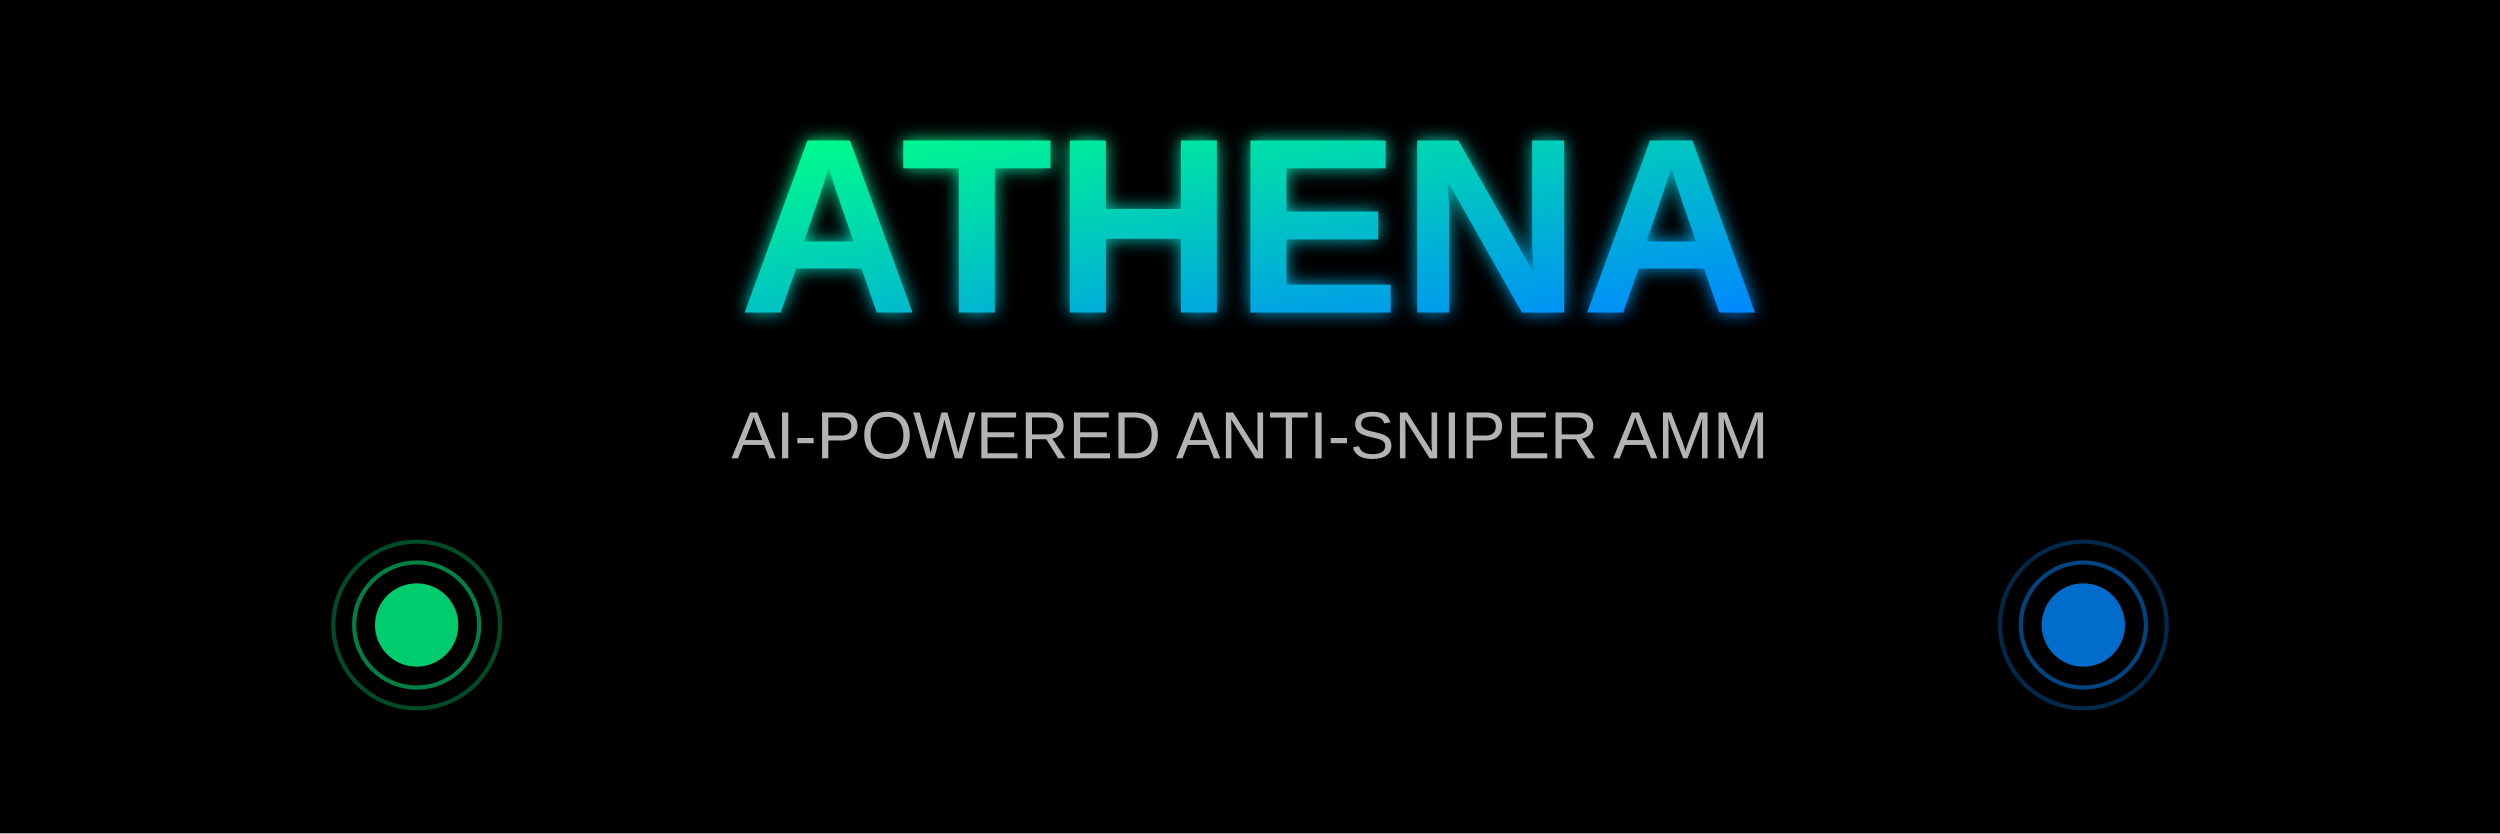
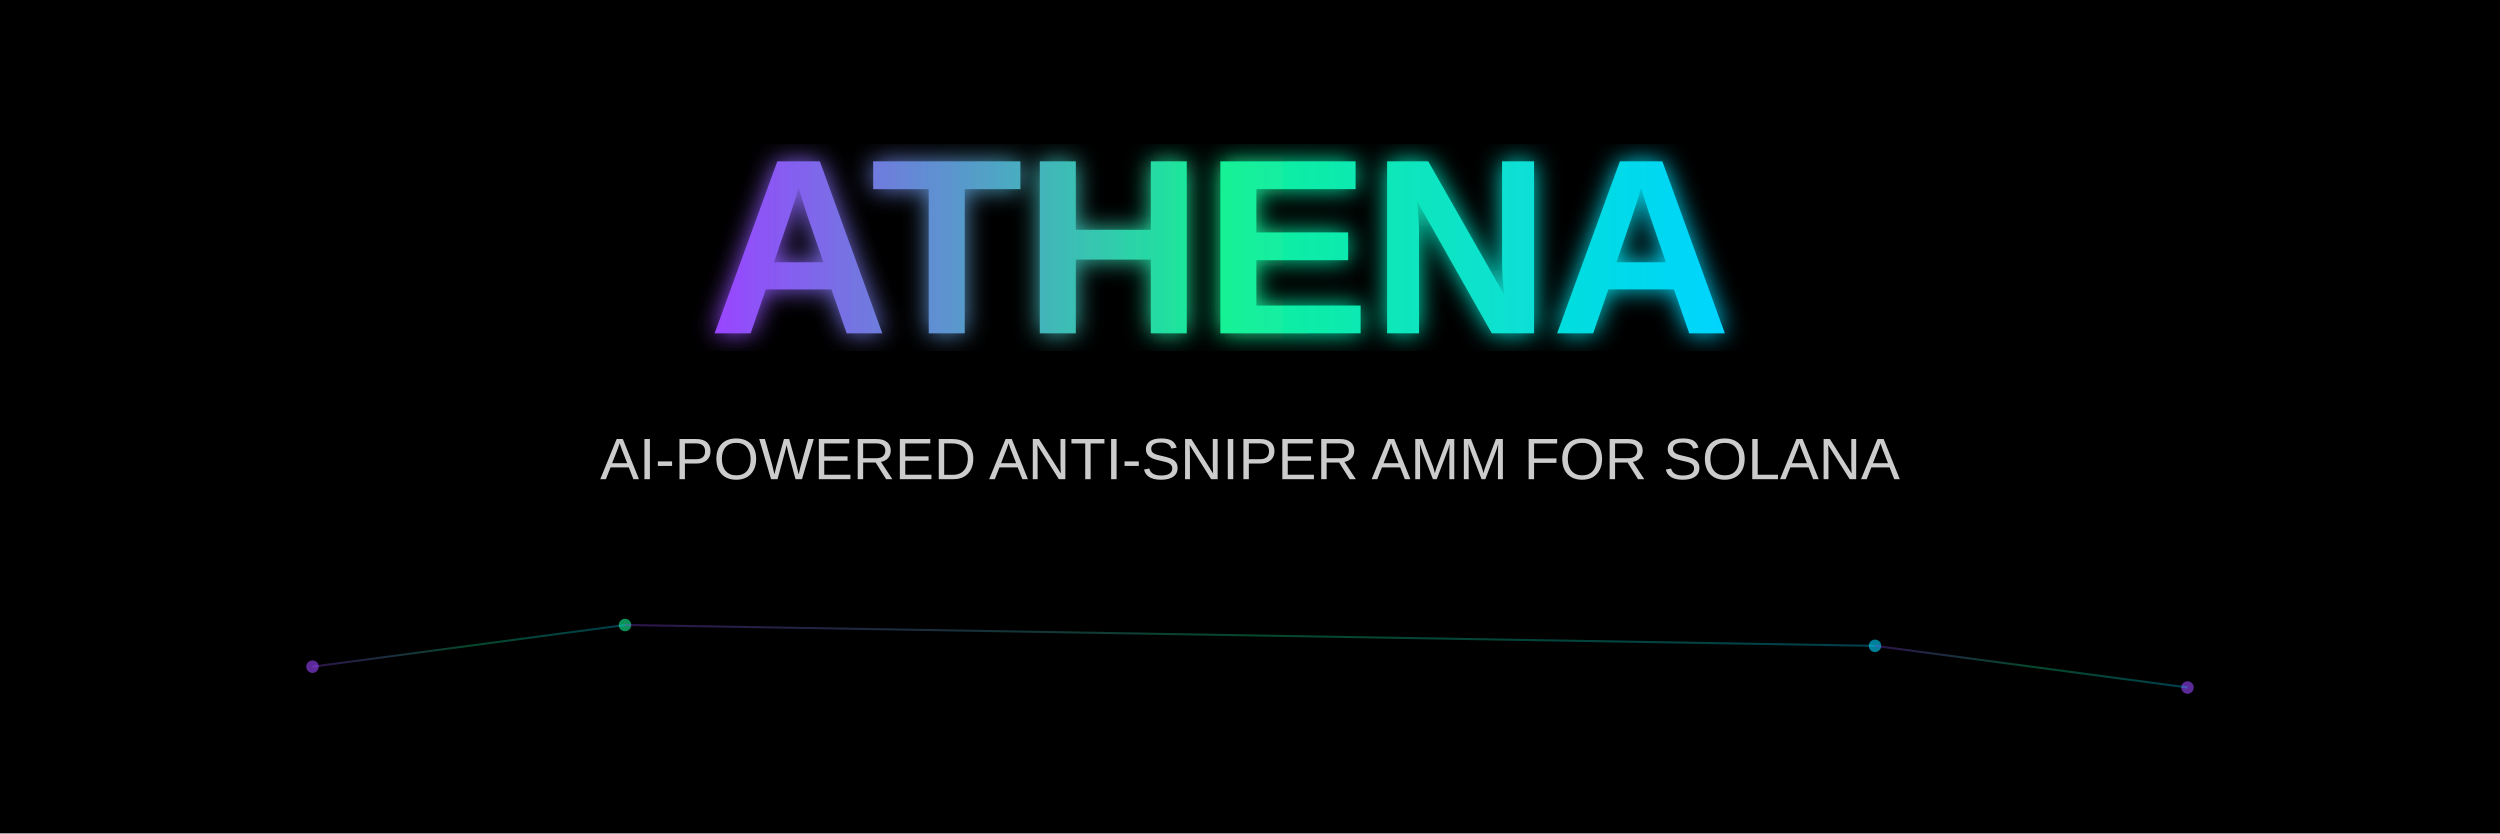
<svg xmlns="http://www.w3.org/2000/svg" width="1200" height="400">
  <defs>
-     <linearGradient id="grad1" x1="0%" y1="0%" x2="100%" y2="100%">
-       <stop offset="0%" style="stop-color:#00ff88;stop-opacity:1" />
-       <stop offset="100%" style="stop-color:#0088ff;stop-opacity:1" />
+     <linearGradient id="solana" x1="0%" y1="0%" x2="100%" y2="0%">
+       <stop offset="0%" style="stop-color:#9945FF;stop-opacity:1" />
+       <stop offset="50%" style="stop-color:#14F195;stop-opacity:1" />
+       <stop offset="100%" style="stop-color:#00D4FF;stop-opacity:1" />
    </linearGradient>
    <filter id="glow">
-       <feGaussianBlur stdDeviation="4" result="coloredBlur" />
+       <feGaussianBlur stdDeviation="6" result="coloredBlur" />
      <feMerge>
        <feMergeNode in="coloredBlur" />
        <feMergeNode in="SourceGraphic" />
      </feMerge>
    </filter>
  </defs>
  <rect width="1200" height="400" fill="#000" />
-   <text x="600" y="150" font-family="Arial, sans-serif" font-size="120" font-weight="900" fill="url(#grad1)" text-anchor="middle" filter="url(#glow)">ATHENA</text>
-   <text x="600" y="220" font-family="Arial, sans-serif" font-size="32" fill="#ffffff" opacity="0.7" text-anchor="middle">AI-POWERED ANTI-SNIPER AMM</text>
-   <circle cx="200" cy="300" r="40" fill="none" stroke="#00ff88" stroke-width="2" opacity="0.3" />
-   <circle cx="200" cy="300" r="30" fill="none" stroke="#00ff88" stroke-width="2" opacity="0.5" />
-   <circle cx="200" cy="300" r="20" fill="#00ff88" opacity="0.8" />
-   <circle cx="1000" cy="300" r="40" fill="none" stroke="#0088ff" stroke-width="2" opacity="0.3" />
-   <circle cx="1000" cy="300" r="30" fill="none" stroke="#0088ff" stroke-width="2" opacity="0.5" />
-   <circle cx="1000" cy="300" r="20" fill="#0088ff" opacity="0.8" />
-   <line x1="240" y1="300" x2="960" y2="300" stroke="url(#grad1)" stroke-width="2" opacity="0.5" />
+   <text x="600" y="160" font-family="Arial, sans-serif" font-size="120" font-weight="900" fill="url(#solana)" text-anchor="middle" filter="url(#glow)">
+     ATHENA
+     <animate attributeName="opacity" values="0.8;1;0.8" dur="3s" repeatCount="indefinite" />
+   </text>
+   <text x="600" y="230" font-family="Arial, sans-serif" font-size="28" fill="#ffffff" opacity="0.8" text-anchor="middle">
+     AI-POWERED ANTI-SNIPER AMM FOR SOLANA
+   </text>
+   <g opacity="0.6">
+     <circle cx="150" cy="320" r="3" fill="#9945FF">
+       <animate attributeName="r" values="3;8;3" dur="2s" repeatCount="indefinite" />
+       <animate attributeName="opacity" values="0.3;1;0.3" dur="2s" repeatCount="indefinite" />
+     </circle>
+     <circle cx="300" cy="300" r="3" fill="#14F195">
+       <animate attributeName="r" values="3;8;3" dur="2.5s" repeatCount="indefinite" />
+       <animate attributeName="opacity" values="0.3;1;0.3" dur="2.5s" repeatCount="indefinite" />
+     </circle>
+     <circle cx="900" cy="310" r="3" fill="#00D4FF">
+       <animate attributeName="r" values="3;8;3" dur="2.2s" repeatCount="indefinite" />
+       <animate attributeName="opacity" values="0.3;1;0.3" dur="2.2s" repeatCount="indefinite" />
+     </circle>
+     <circle cx="1050" cy="330" r="3" fill="#9945FF">
+       <animate attributeName="r" values="3;8;3" dur="2.8s" repeatCount="indefinite" />
+       <animate attributeName="opacity" values="0.3;1;0.3" dur="2.8s" repeatCount="indefinite" />
+     </circle>
+   </g>
+   <line x1="150" y1="320" x2="300" y2="300" stroke="url(#solana)" stroke-width="1" opacity="0.3">
+     <animate attributeName="opacity" values="0.1;0.5;0.1" dur="3s" repeatCount="indefinite" />
+   </line>
+   <line x1="300" y1="300" x2="900" y2="310" stroke="url(#solana)" stroke-width="1" opacity="0.3">
+     <animate attributeName="opacity" values="0.1;0.5;0.1" dur="3.5s" repeatCount="indefinite" />
+   </line>
+   <line x1="900" y1="310" x2="1050" y2="330" stroke="url(#solana)" stroke-width="1" opacity="0.3">
+     <animate attributeName="opacity" values="0.1;0.5;0.1" dur="2.8s" repeatCount="indefinite" />
+   </line>
</svg>
